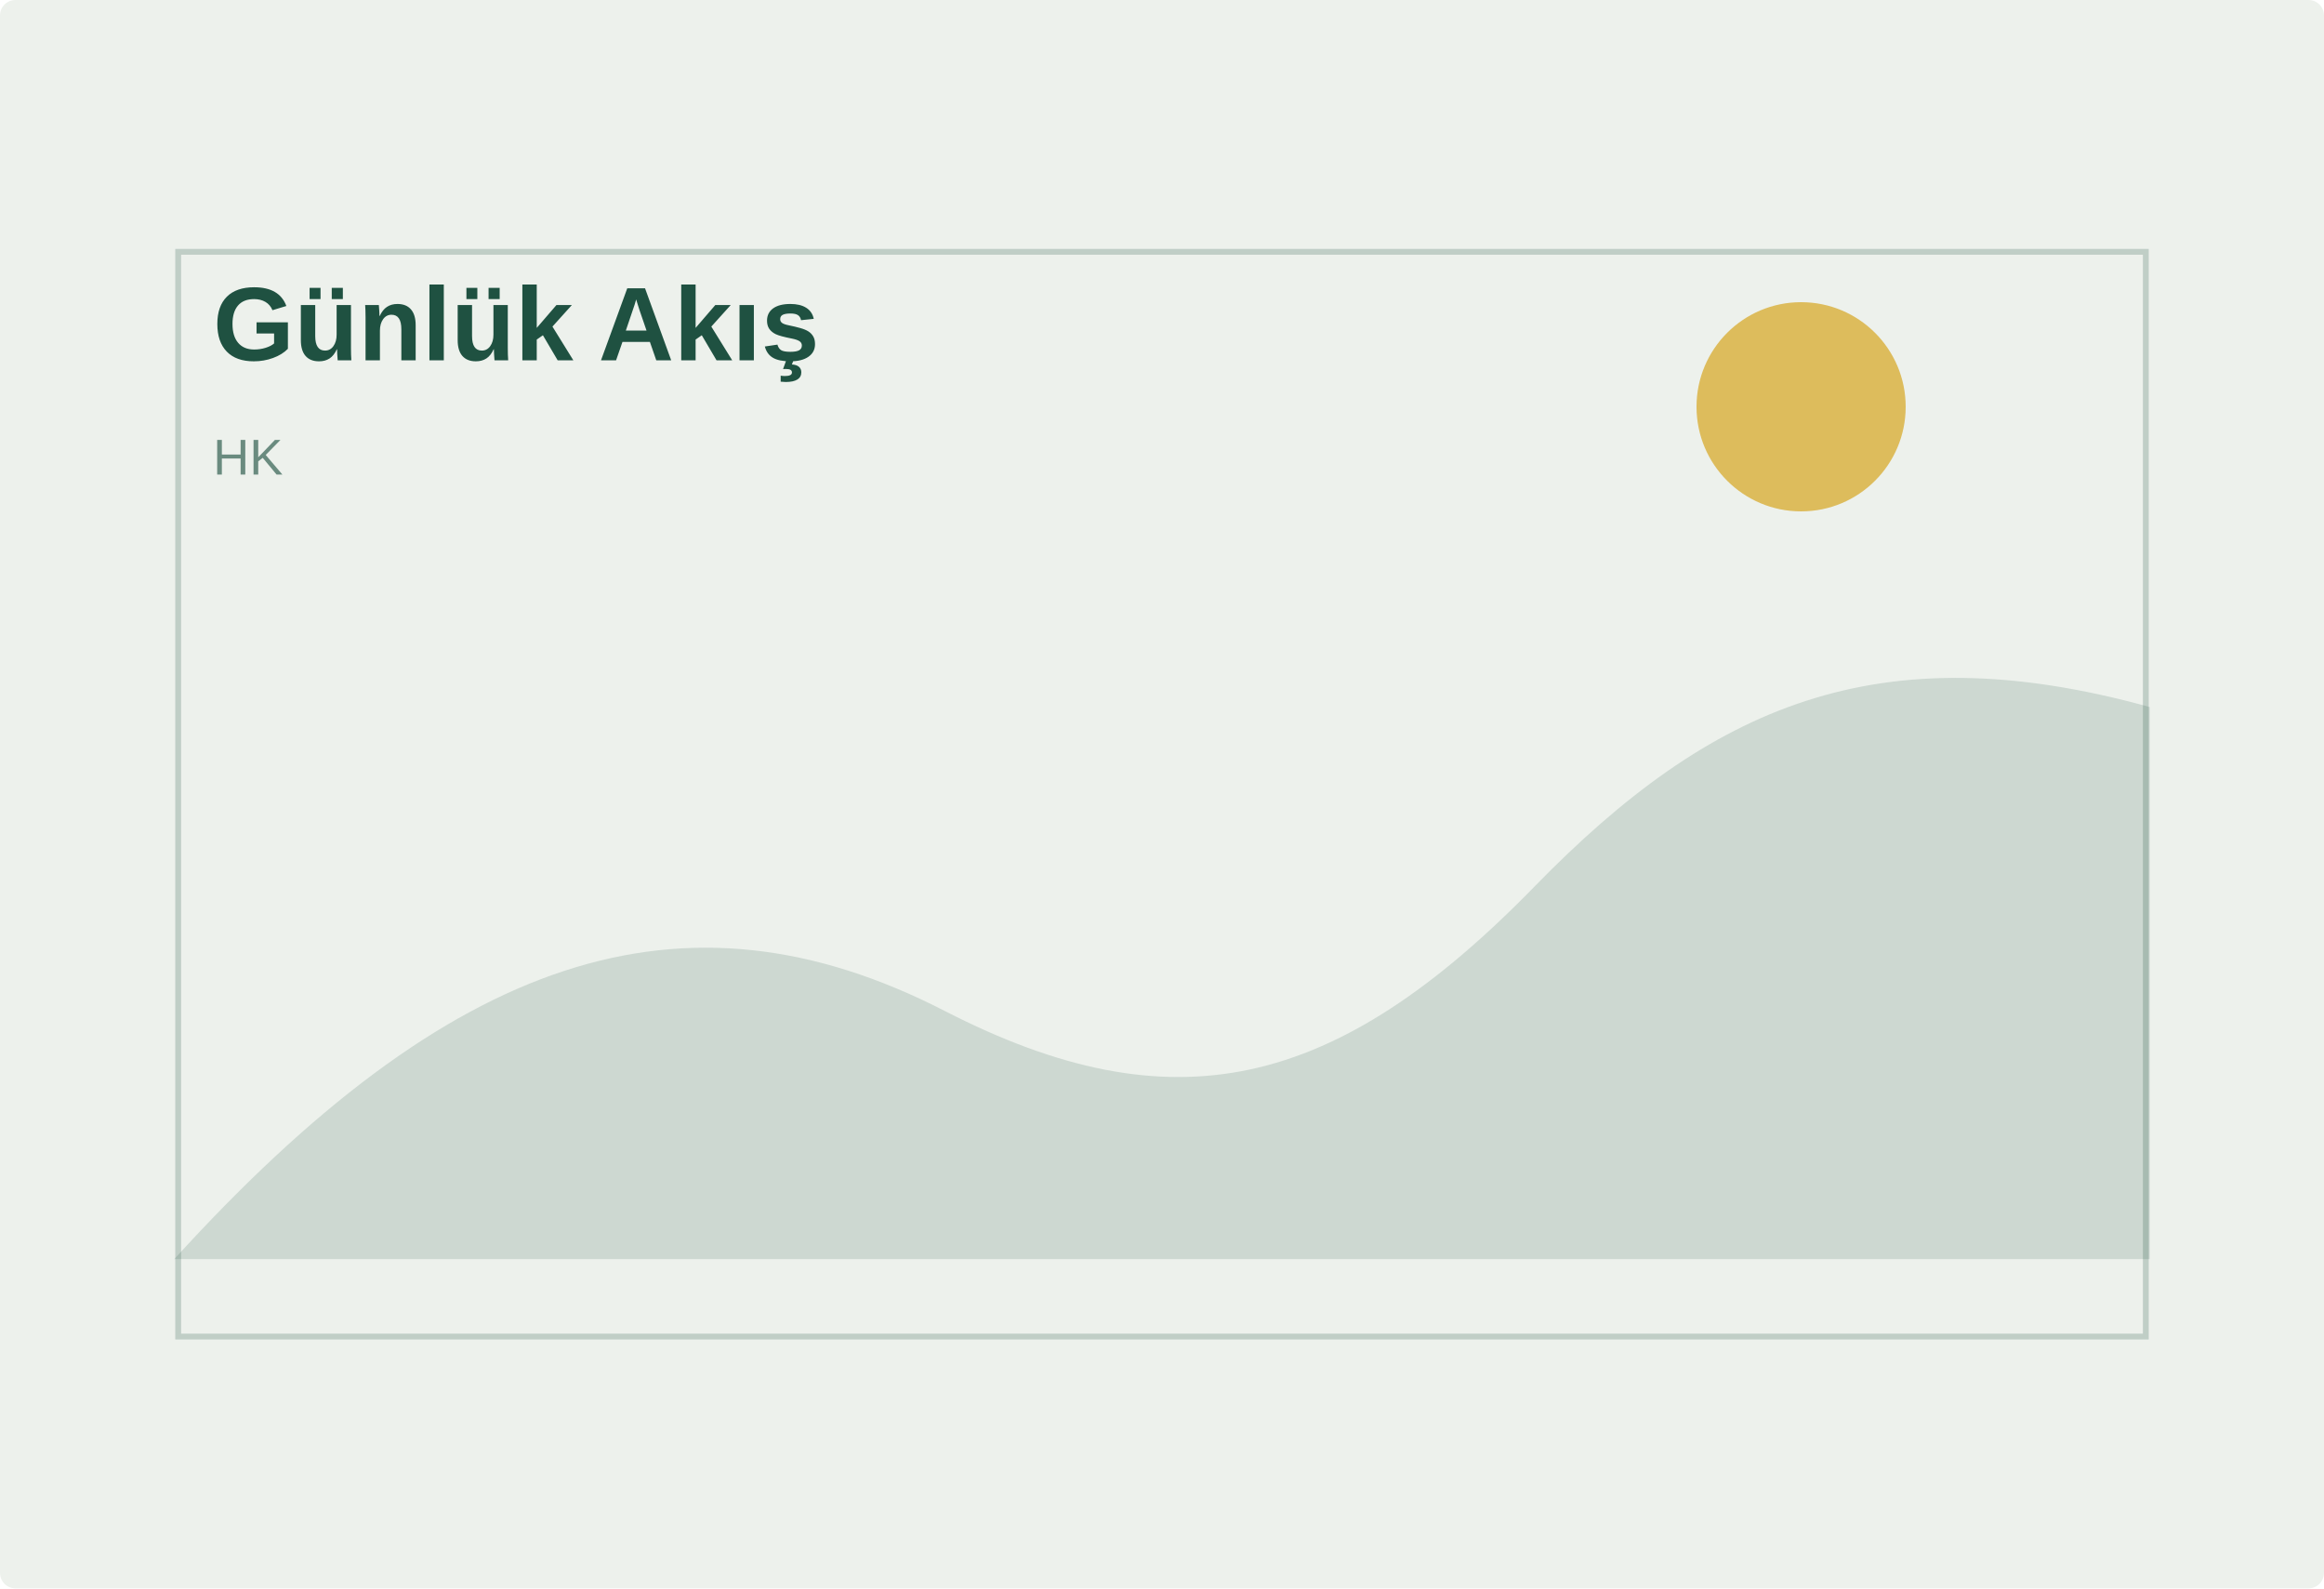
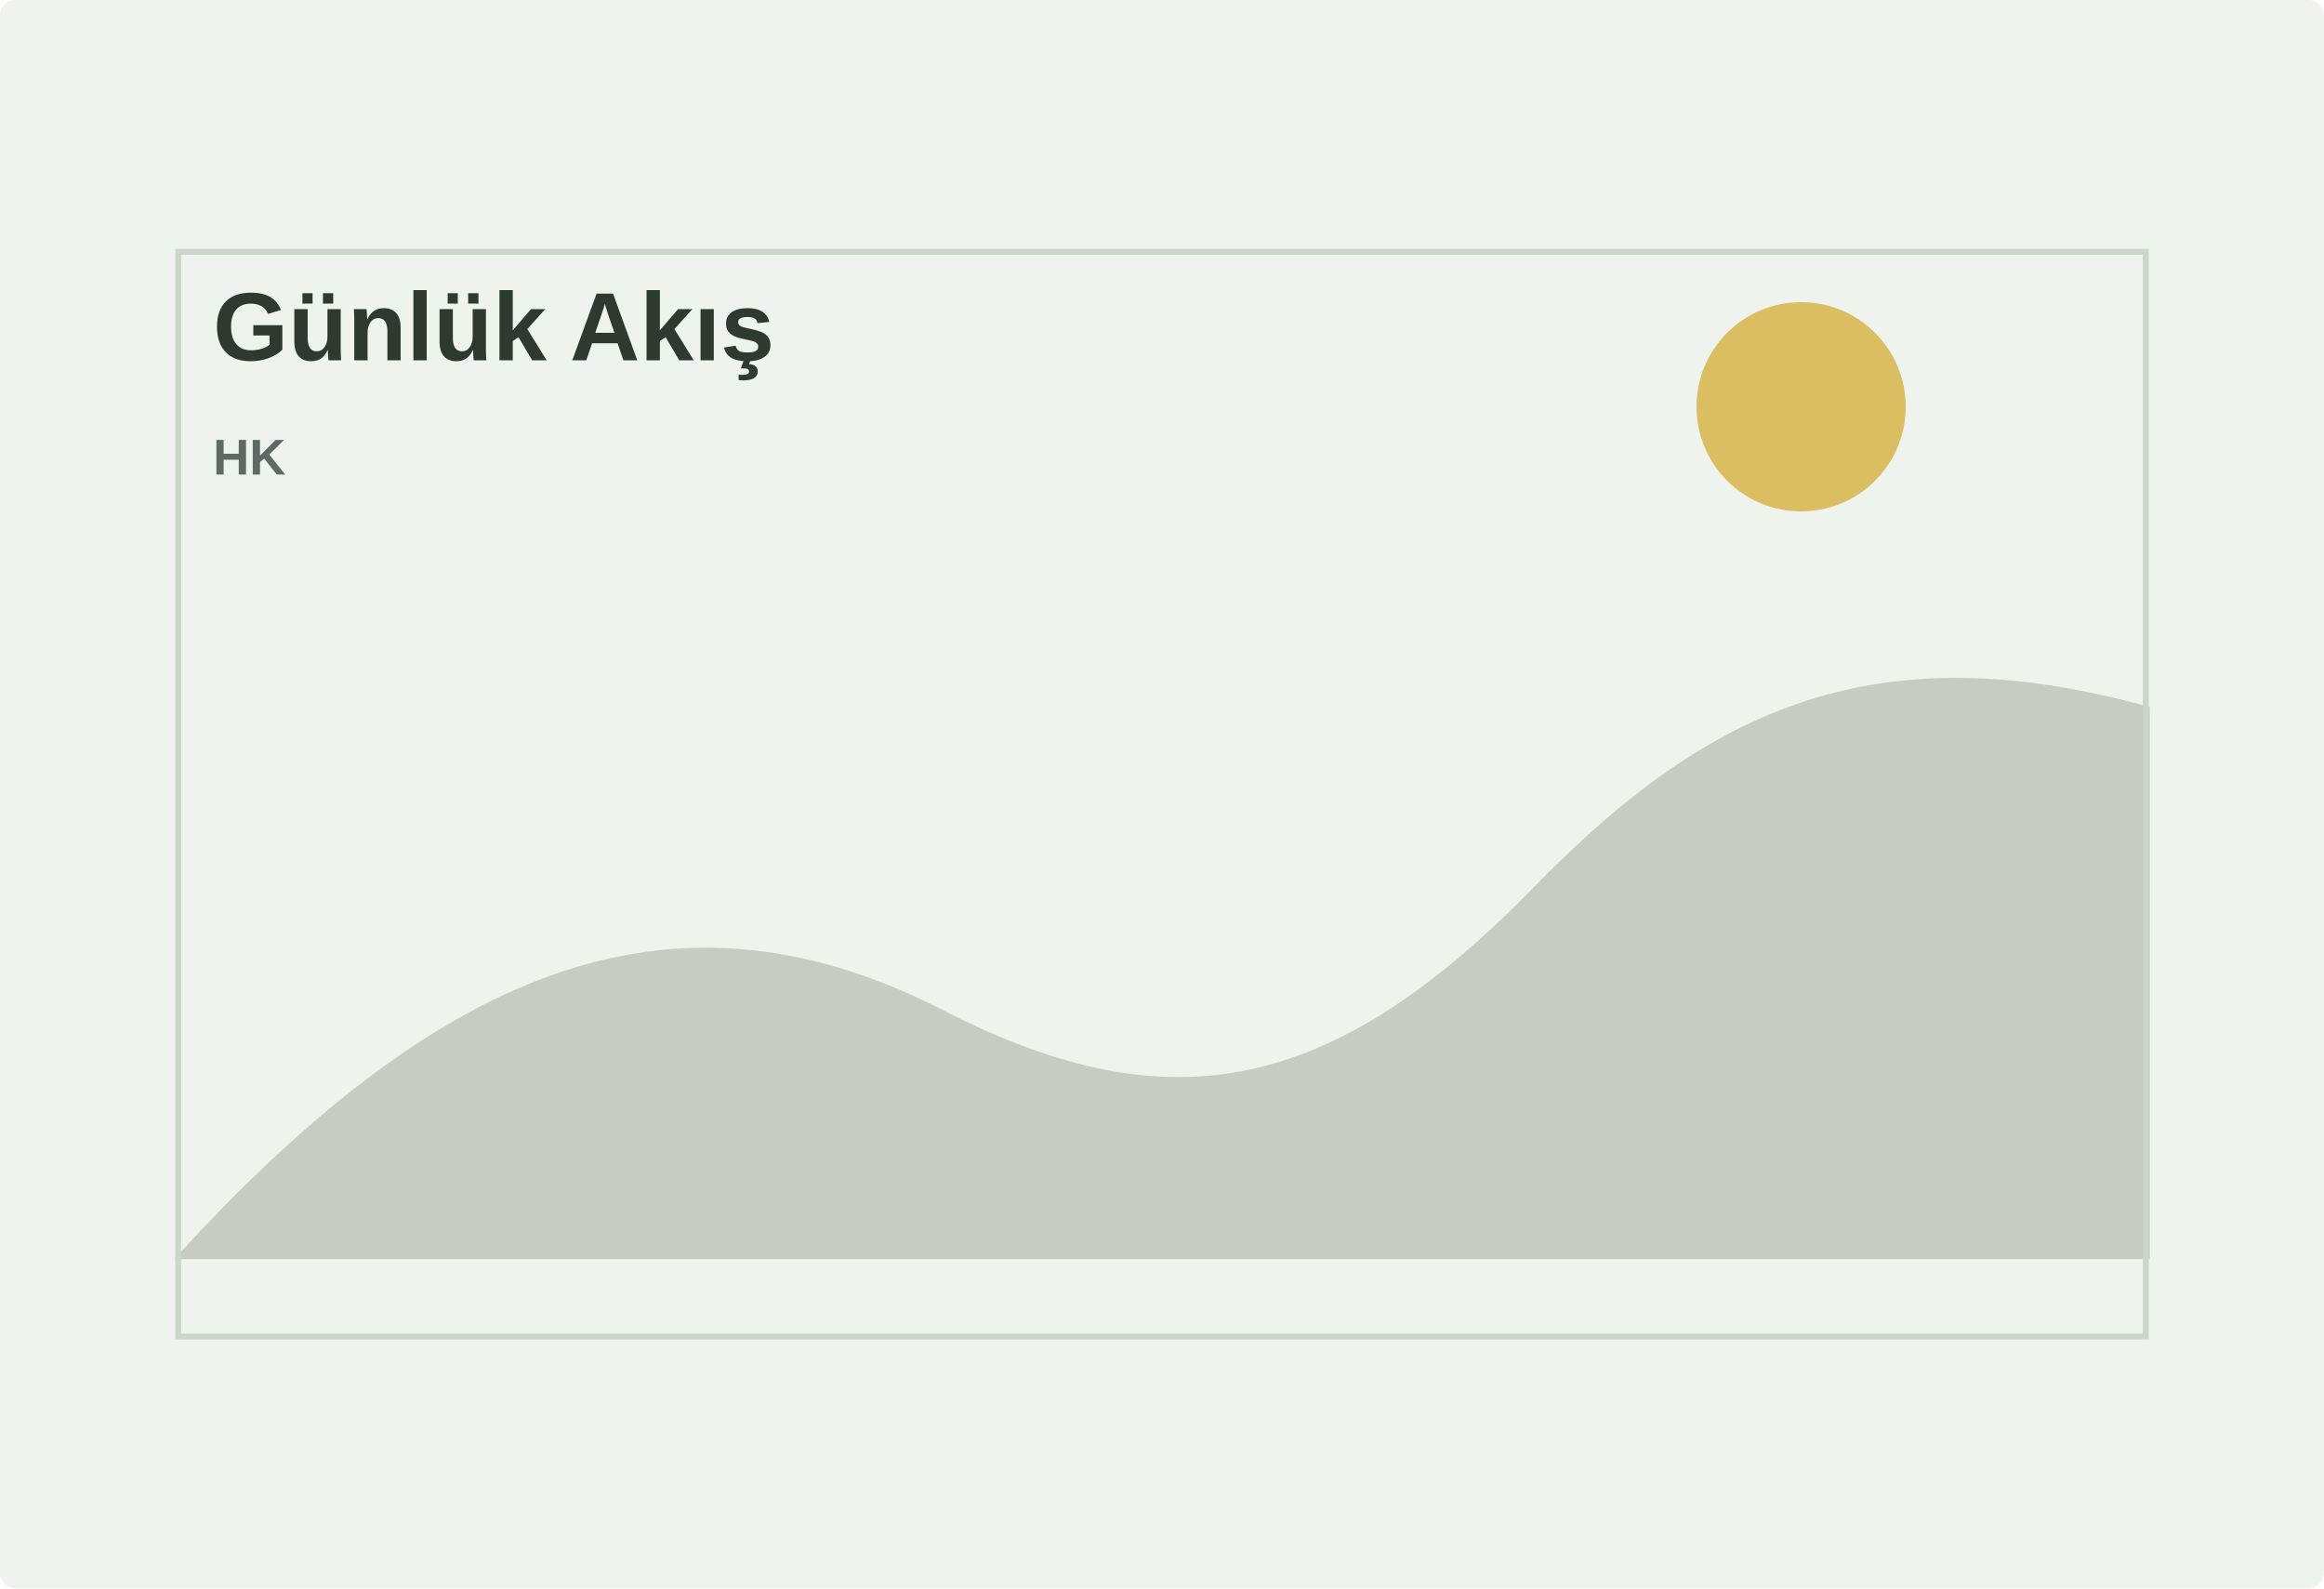
<svg xmlns="http://www.w3.org/2000/svg" width="1200" height="820" viewBox="0 0 1200 820" role="img" aria-labelledby="title">
-   <rect width="1200" height="820" rx="8" fill="#edf1ec" />
-   <path d="M90 650C232 494 352 452 488 522c117 60 201 42 305-65 90-92 176-131 317-92v285H90Z" fill="#1f5141" opacity=".16" />
-   <path d="M92 130h1016v560H92z" fill="none" stroke="#1f5141" stroke-width="3" opacity=".22" />
-   <circle cx="930" cy="210" r="54" fill="#d6a51f" opacity=".7" />
-   <text x="110" y="186" fill="#1f5141" font-family="Arial, sans-serif" font-size="54" font-weight="700">Günlük Akış</text>
-   <text x="110" y="245" fill="#1f5141" opacity=".64" font-family="Arial, sans-serif" font-size="26">HK</text>
+   <rect width="1200" height="820" rx="8" fill="#EEF3ED" />
+   <path d="M90 650C232 494 352 452 488 522c117 60 201 42 305-65 90-92 176-131 317-92v285H90Z" fill="#354232" opacity=".22" />
+   <path d="M92 130h1016v560H92z" fill="none" stroke="#C9D6C8" stroke-width="3" />
+   <circle cx="930" cy="210" r="54" fill="#D4A72C" opacity=".72" />
+   <text x="110" y="186" fill="#2E3A2F" font-family="Aptos, Segoe UI, Arial, sans-serif" font-size="50" font-weight="800">Günlük Akış</text>
+   <text x="110" y="245" fill="#5E6A61" font-family="Aptos, Segoe UI, Arial, sans-serif" font-size="26" font-weight="600">HK</text>
</svg>
